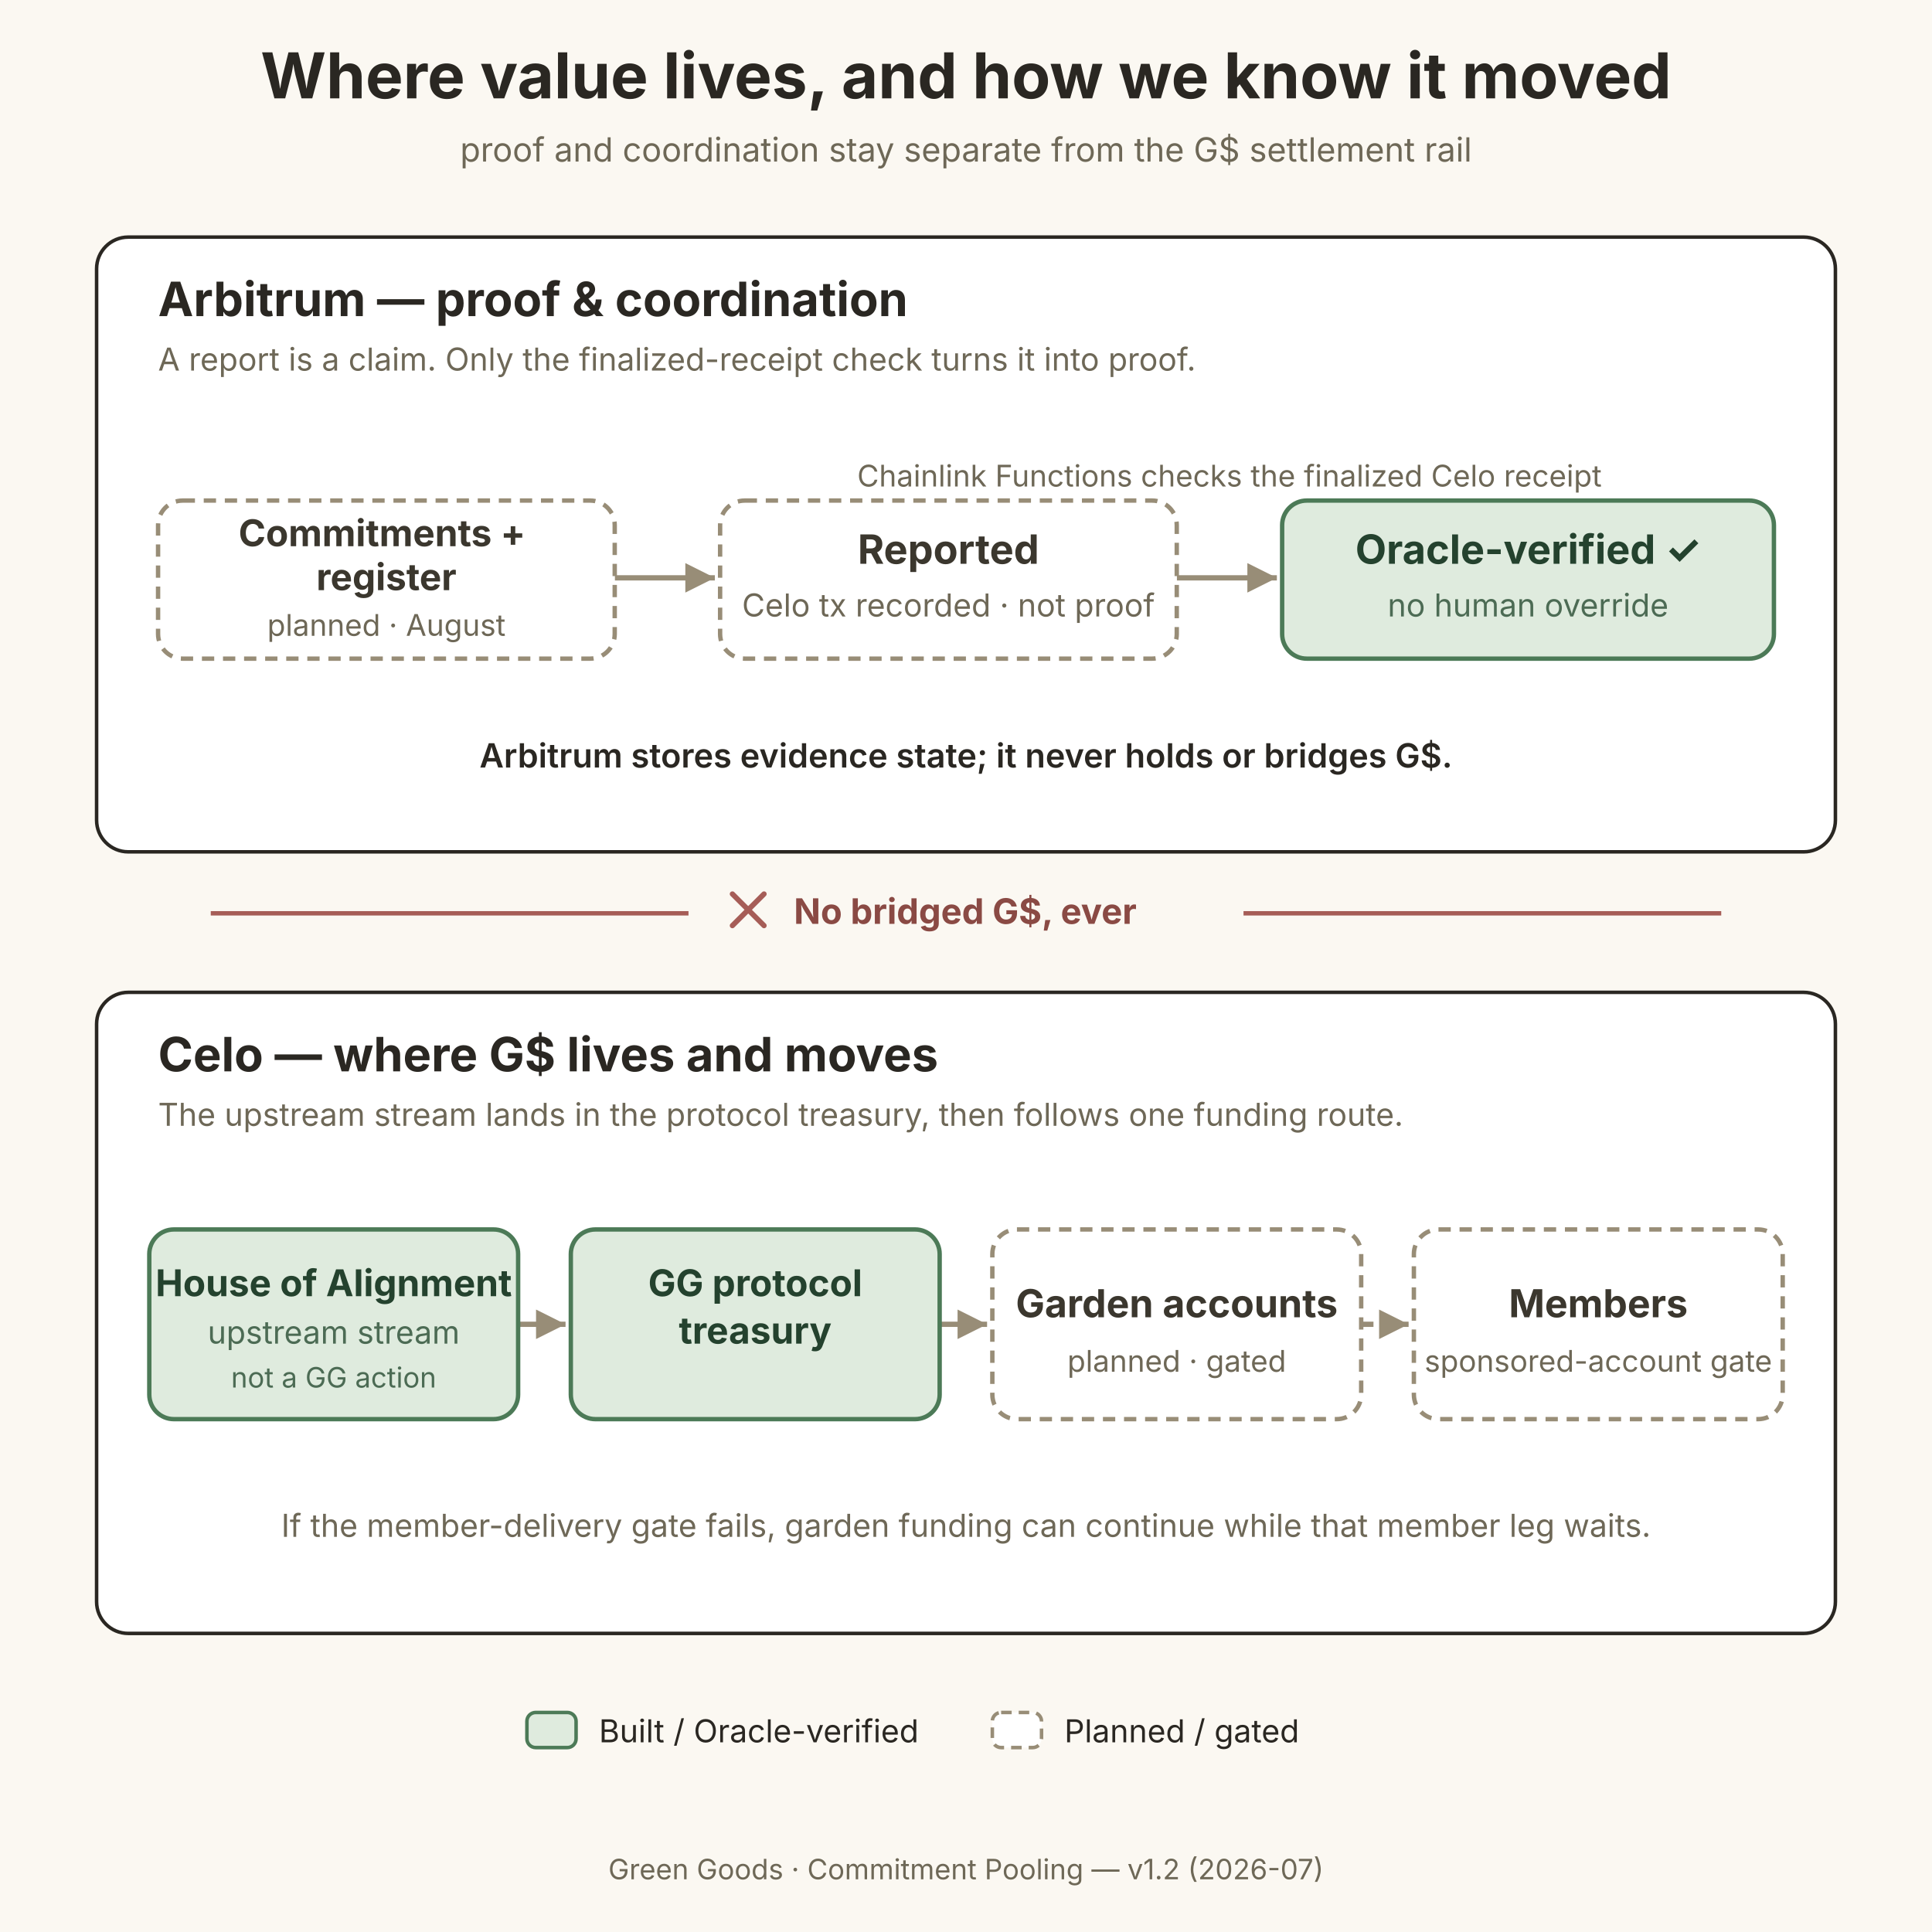
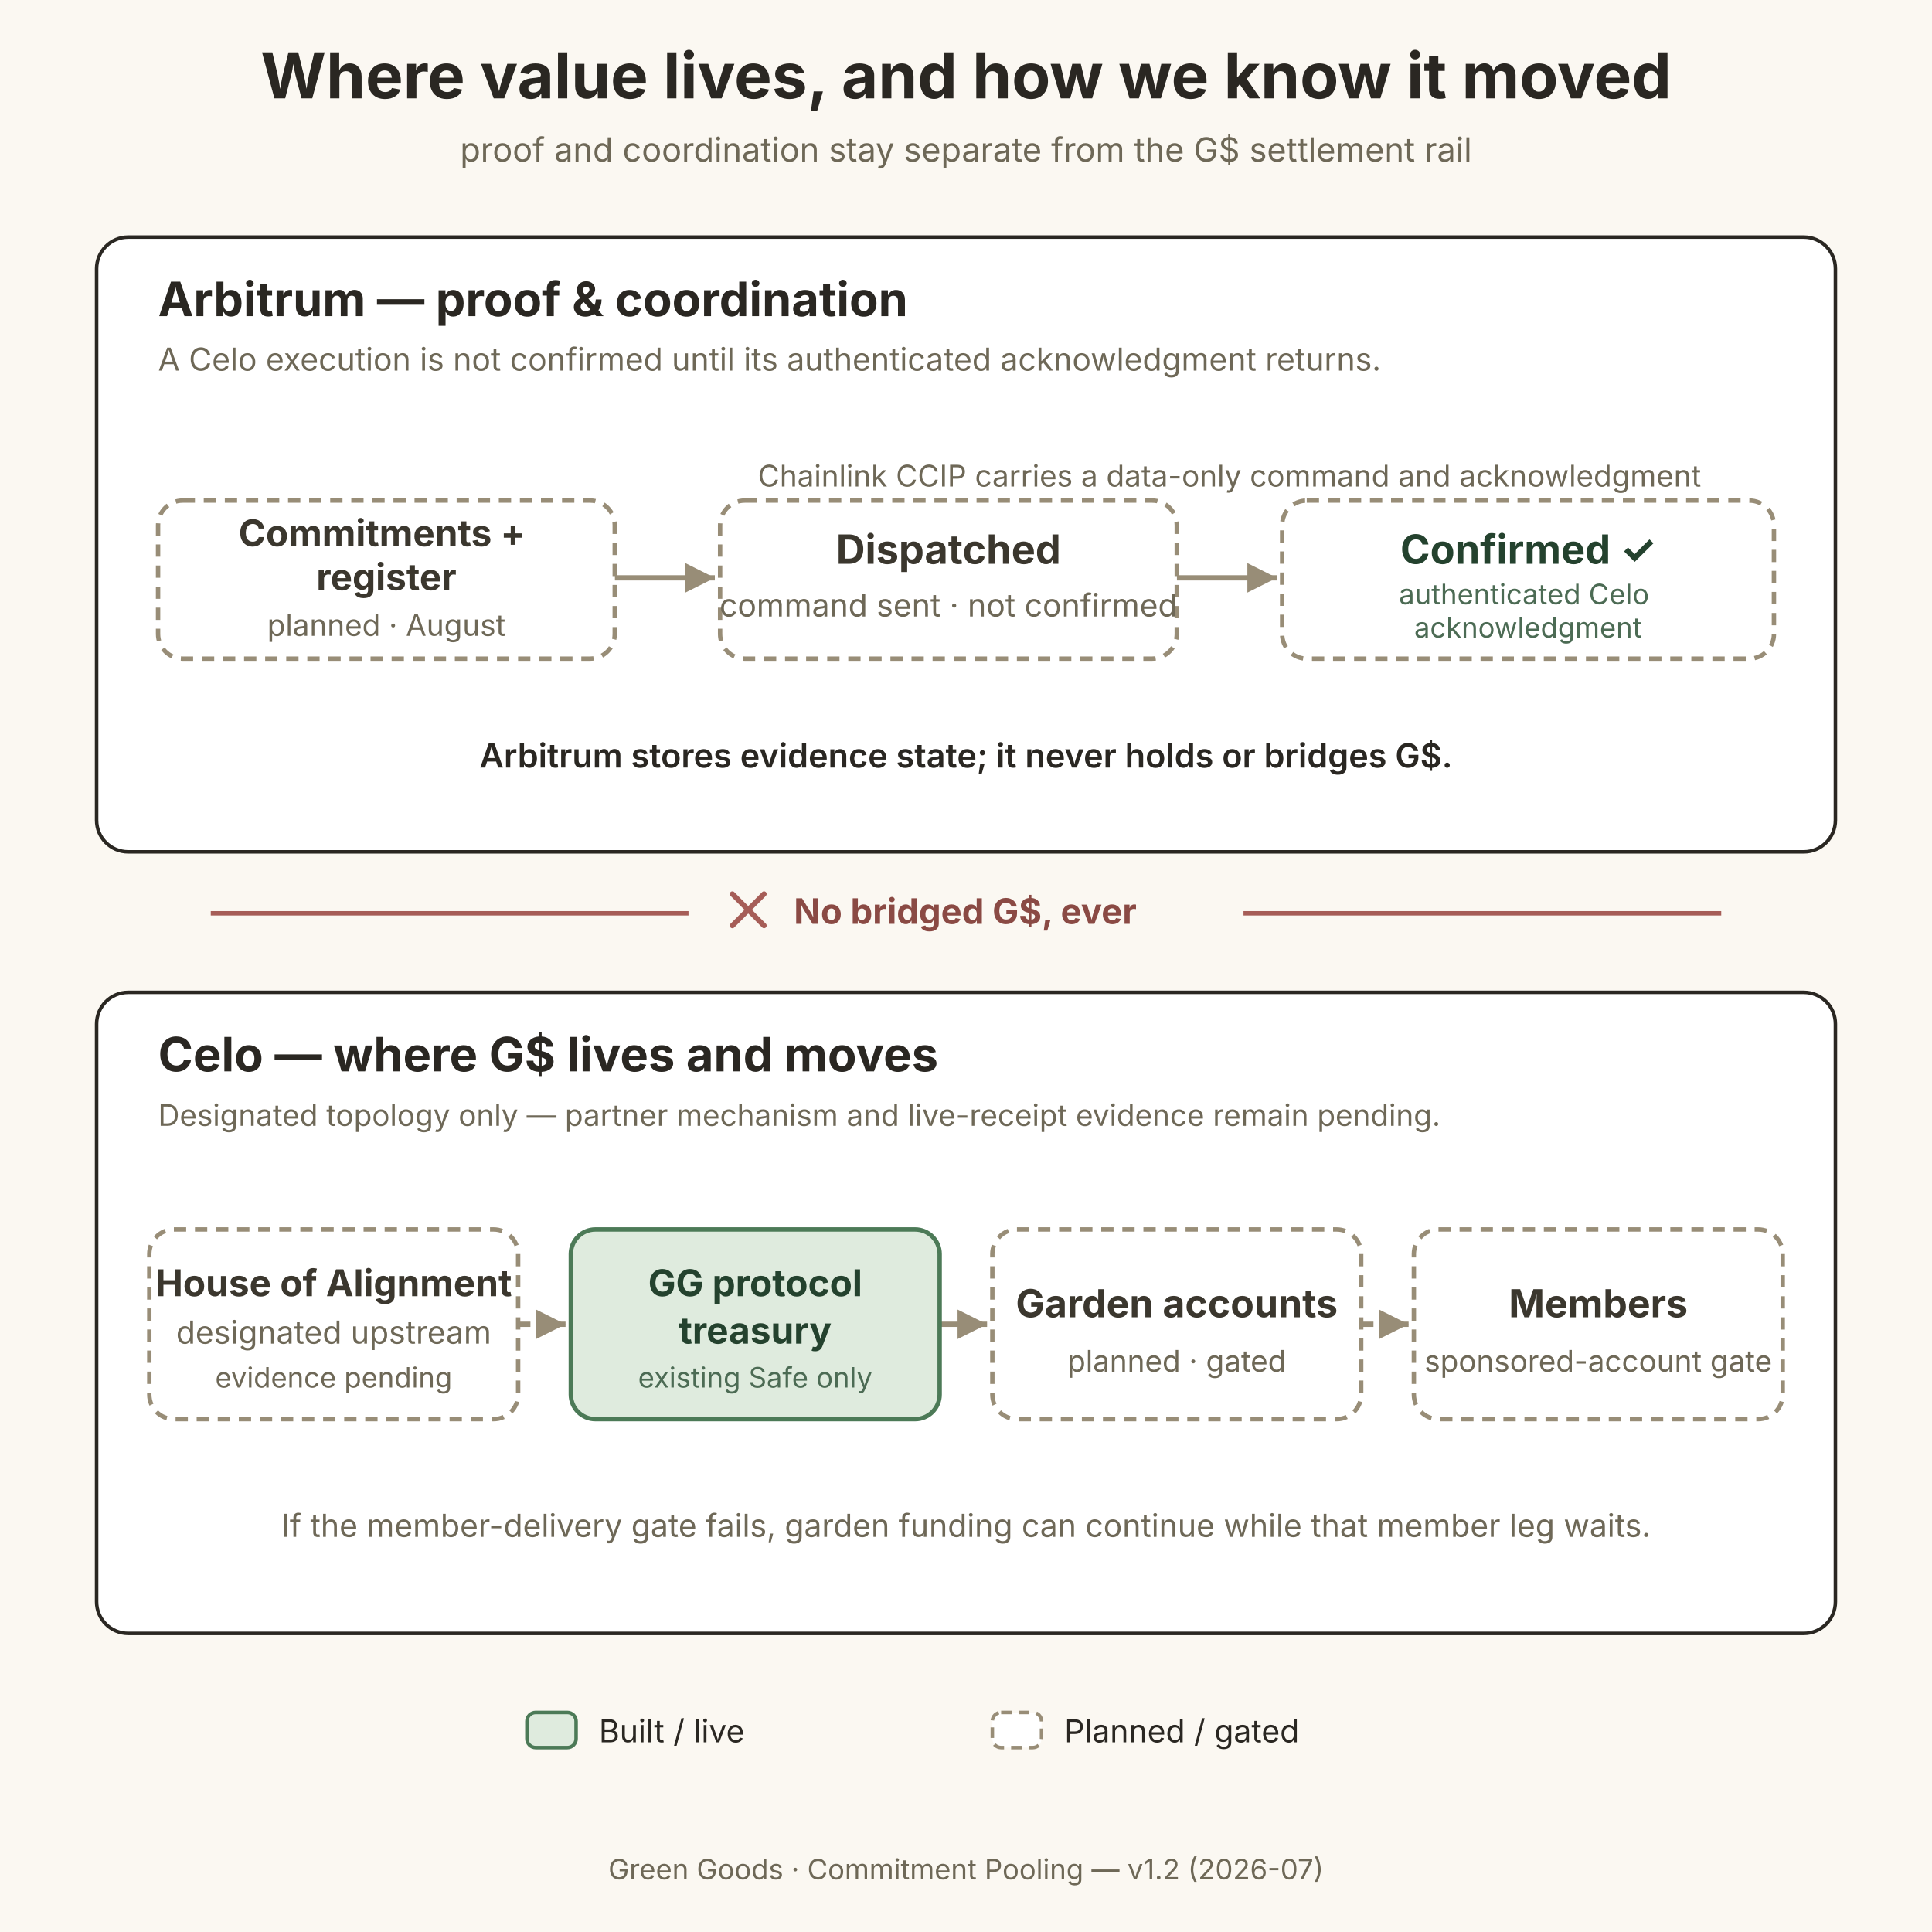
<svg xmlns="http://www.w3.org/2000/svg" width="2200" height="2200" viewBox="0 0 1100 1100" font-family="Inter, 'Helvetica Neue', Arial, sans-serif" role="img" aria-labelledby="money-map-title money-map-desc">
  <defs>
    <marker id="money-arrow" viewBox="0 0 10 10" refX="8" refY="5" markerWidth="7" markerHeight="7" orient="auto-start-reverse">
      <path d="M 0 1 L 8 5 L 0 9 Z" fill="#988D77" />
    </marker>
    <marker id="money-arrow-muted" viewBox="0 0 10 10" refX="8" refY="5" markerWidth="7" markerHeight="7" orient="auto-start-reverse">
      <path d="M 0 1 L 8 5 L 0 9 Z" fill="#988D77" />
    </marker>
  </defs>
  <rect width="1100" height="1100" fill="#FBF8F2" />
  <text x="550" y="56" text-anchor="middle" font-size="36" font-weight="700" fill="#2A2722">Where value lives, and how we know it moved</text>
  <text x="550" y="92" text-anchor="middle" font-size="19" fill="#6E6857">proof and coordination stay separate from the G$ settlement rail</text>
  <rect x="55" y="135" width="990" height="350" rx="18" fill="#FFFFFF" stroke="#2A2722" stroke-width="2" />
  <text x="90" y="180" font-size="27" font-weight="700" fill="#2A2722">Arbitrum — proof &amp; coordination</text>
-   <text x="90" y="211" font-size="18" fill="#6E6857">A report is a claim. Only the finalized-receipt check turns it into proof.</text>
+   <text x="90" y="211" font-size="18" fill="#6E6857">A Celo execution is not confirmed until its authenticated acknowledgment returns.</text>
  <g fill="none" stroke="#988D77" stroke-width="3" marker-end="url(#money-arrow)">
    <path d="M 350 329 L 407 329" />
    <path d="M 670 329 L 727 329" />
  </g>
-   <text x="700" y="277" text-anchor="middle" font-size="17" fill="#6E6857">Chainlink Functions checks the finalized Celo receipt</text>
+   <text x="700" y="277" text-anchor="middle" font-size="17" fill="#6E6857">Chainlink CCIP carries a data-only command and acknowledgment</text>
  <rect x="90" y="285" width="260" height="90" rx="14" fill="#FFFFFF" stroke="#988D77" stroke-width="2.5" stroke-dasharray="7 5" />
  <text x="220" y="311" text-anchor="middle" font-size="21" font-weight="700" fill="#3B372E">
    <tspan x="220">Commitments +</tspan>
    <tspan x="220" dy="25">register</tspan>
  </text>
  <text x="220" y="362" text-anchor="middle" font-size="17" fill="#6E6857">planned · August</text>
  <rect x="410" y="285" width="260" height="90" rx="14" fill="#FFFFFF" stroke="#988D77" stroke-width="2.5" stroke-dasharray="7 5" />
-   <text x="540" y="321" text-anchor="middle" font-size="23" font-weight="700" fill="#3B372E">Reported</text>
-   <text x="540" y="351" text-anchor="middle" font-size="18" fill="#6E6857">Celo tx recorded · not proof</text>
-   <rect x="730" y="285" width="280" height="90" rx="14" fill="#DFEBDE" stroke="#4C7A57" stroke-width="2.5" />
-   <text x="870" y="321" text-anchor="middle" font-size="23" font-weight="700" fill="#24422E">Oracle-verified ✓</text>
-   <text x="870" y="351" text-anchor="middle" font-size="18" fill="#4C6B54">no human override</text>
+   <text x="540" y="321" text-anchor="middle" font-size="23" font-weight="700" fill="#3B372E">Dispatched</text>
+   <text x="540" y="351" text-anchor="middle" font-size="18" fill="#6E6857">command sent · not confirmed</text>
+   <rect x="730" y="285" width="280" height="90" rx="14" fill="#FFFFFF" stroke="#988D77" stroke-width="2.5" stroke-dasharray="7 5" />
+   <text x="870" y="321" text-anchor="middle" font-size="23" font-weight="700" fill="#24422E">Confirmed ✓</text>
+   <text x="870" y="344" text-anchor="middle" font-size="16" fill="#4C6B54">
+     <tspan x="870">authenticated Celo</tspan>
+     <tspan x="870" dy="19">acknowledgment</tspan>
+   </text>
  <text x="550" y="437" text-anchor="middle" font-size="19" font-weight="600" fill="#2A2722">Arbitrum stores evidence state; it never holds or bridges G$.</text>
  <line x1="120" y1="520" x2="980" y2="520" stroke="#A65D57" stroke-width="2.5" />
  <rect x="392" y="499" width="316" height="42" rx="12" fill="#FBF8F2" />
  <g stroke="#A65D57" stroke-width="3" stroke-linecap="round">
    <line x1="417" y1="509" x2="435" y2="527" />
    <line x1="417" y1="527" x2="435" y2="509" />
  </g>
  <text x="452" y="526" font-size="20" font-weight="700" fill="#8A4A44">No bridged G$, ever</text>
  <rect x="55" y="565" width="990" height="365" rx="18" fill="#FFFFFF" stroke="#2A2722" stroke-width="2" />
  <text x="90" y="610" font-size="27" font-weight="700" fill="#2A2722">Celo — where G$ lives and moves</text>
-   <text x="90" y="641" font-size="18" fill="#6E6857">The upstream stream lands in the protocol treasury, then follows one funding route.</text>
+   <text x="90" y="641" font-size="17" fill="#6E6857">Designated topology only — partner mechanism and live-receipt evidence remain pending.</text>
+   <path d="M 295 754 L 322 754" fill="none" stroke="#988D77" stroke-width="3" stroke-dasharray="7 5" marker-end="url(#money-arrow-muted)" />
  <g fill="none" stroke="#988D77" stroke-width="3" marker-end="url(#money-arrow)">
-     <path d="M 295 754 L 322 754" />
    <path d="M 535 754 L 562 754" />
  </g>
  <path d="M 775 754 L 802 754" fill="none" stroke="#988D77" stroke-width="3" stroke-dasharray="7 5" marker-end="url(#money-arrow-muted)" />
-   <rect x="85" y="700" width="210" height="108" rx="14" fill="#DFEBDE" stroke="#4C7A57" stroke-width="2.5" />
-   <text x="190" y="738" text-anchor="middle" font-size="21" font-weight="700" fill="#24422E">House of Alignment</text>
-   <text x="190" y="765" text-anchor="middle" font-size="18" fill="#4C6B54">upstream stream</text>
-   <text x="190" y="790" text-anchor="middle" font-size="16" fill="#4C6B54">not a GG action</text>
+   <rect x="85" y="700" width="210" height="108" rx="14" fill="#FFFFFF" stroke="#988D77" stroke-width="2.5" stroke-dasharray="7 5" />
+   <text x="190" y="738" text-anchor="middle" font-size="21" font-weight="700" fill="#3B372E">House of Alignment</text>
+   <text x="190" y="765" text-anchor="middle" font-size="18" fill="#6E6857">designated upstream</text>
+   <text x="190" y="790" text-anchor="middle" font-size="16" fill="#6E6857">evidence pending</text>
  <rect x="325" y="700" width="210" height="108" rx="14" fill="#DFEBDE" stroke="#4C7A57" stroke-width="2.5" />
  <text x="430" y="738" text-anchor="middle" font-size="21" font-weight="700" fill="#24422E">GG protocol</text>
  <text x="430" y="765" text-anchor="middle" font-size="21" font-weight="700" fill="#24422E">treasury</text>
+   <text x="430" y="790" text-anchor="middle" font-size="16" fill="#4C6B54">existing Safe only</text>
  <rect x="565" y="700" width="210" height="108" rx="14" fill="#FFFFFF" stroke="#988D77" stroke-width="2.5" stroke-dasharray="7 5" />
  <text x="670" y="750" text-anchor="middle" font-size="22" font-weight="700" fill="#3B372E">Garden accounts</text>
  <text x="670" y="781" text-anchor="middle" font-size="17" fill="#6E6857">planned · gated</text>
  <rect x="805" y="700" width="210" height="108" rx="14" fill="#FFFFFF" stroke="#988D77" stroke-width="2.5" stroke-dasharray="7 5" />
  <text x="910" y="750" text-anchor="middle" font-size="22" font-weight="700" fill="#3B372E">Members</text>
  <text x="910" y="781" text-anchor="middle" font-size="17" fill="#6E6857">sponsored-account gate</text>
  <text x="550" y="875" text-anchor="middle" font-size="18" fill="#6E6857">If the member-delivery gate fails, garden funding can continue while that member leg waits.</text>
  <g>
    <rect x="300" y="975" width="28" height="20" rx="5" fill="#DFEBDE" stroke="#4C7A57" stroke-width="2" />
-     <text x="341" y="992" font-size="18" fill="#2A2722">Built / Oracle-verified</text>
+     <text x="341" y="992" font-size="18" fill="#2A2722">Built / live</text>
    <rect x="565" y="975" width="28" height="20" rx="5" fill="#FFFFFF" stroke="#988D77" stroke-width="2" stroke-dasharray="6 4" />
    <text x="606" y="992" font-size="18" fill="#2A2722">Planned / gated</text>
  </g>
  <text x="550" y="1070" text-anchor="middle" font-size="16" fill="#6E6857">Green Goods · Commitment Pooling — v1.2 (2026-07)</text>
</svg>
